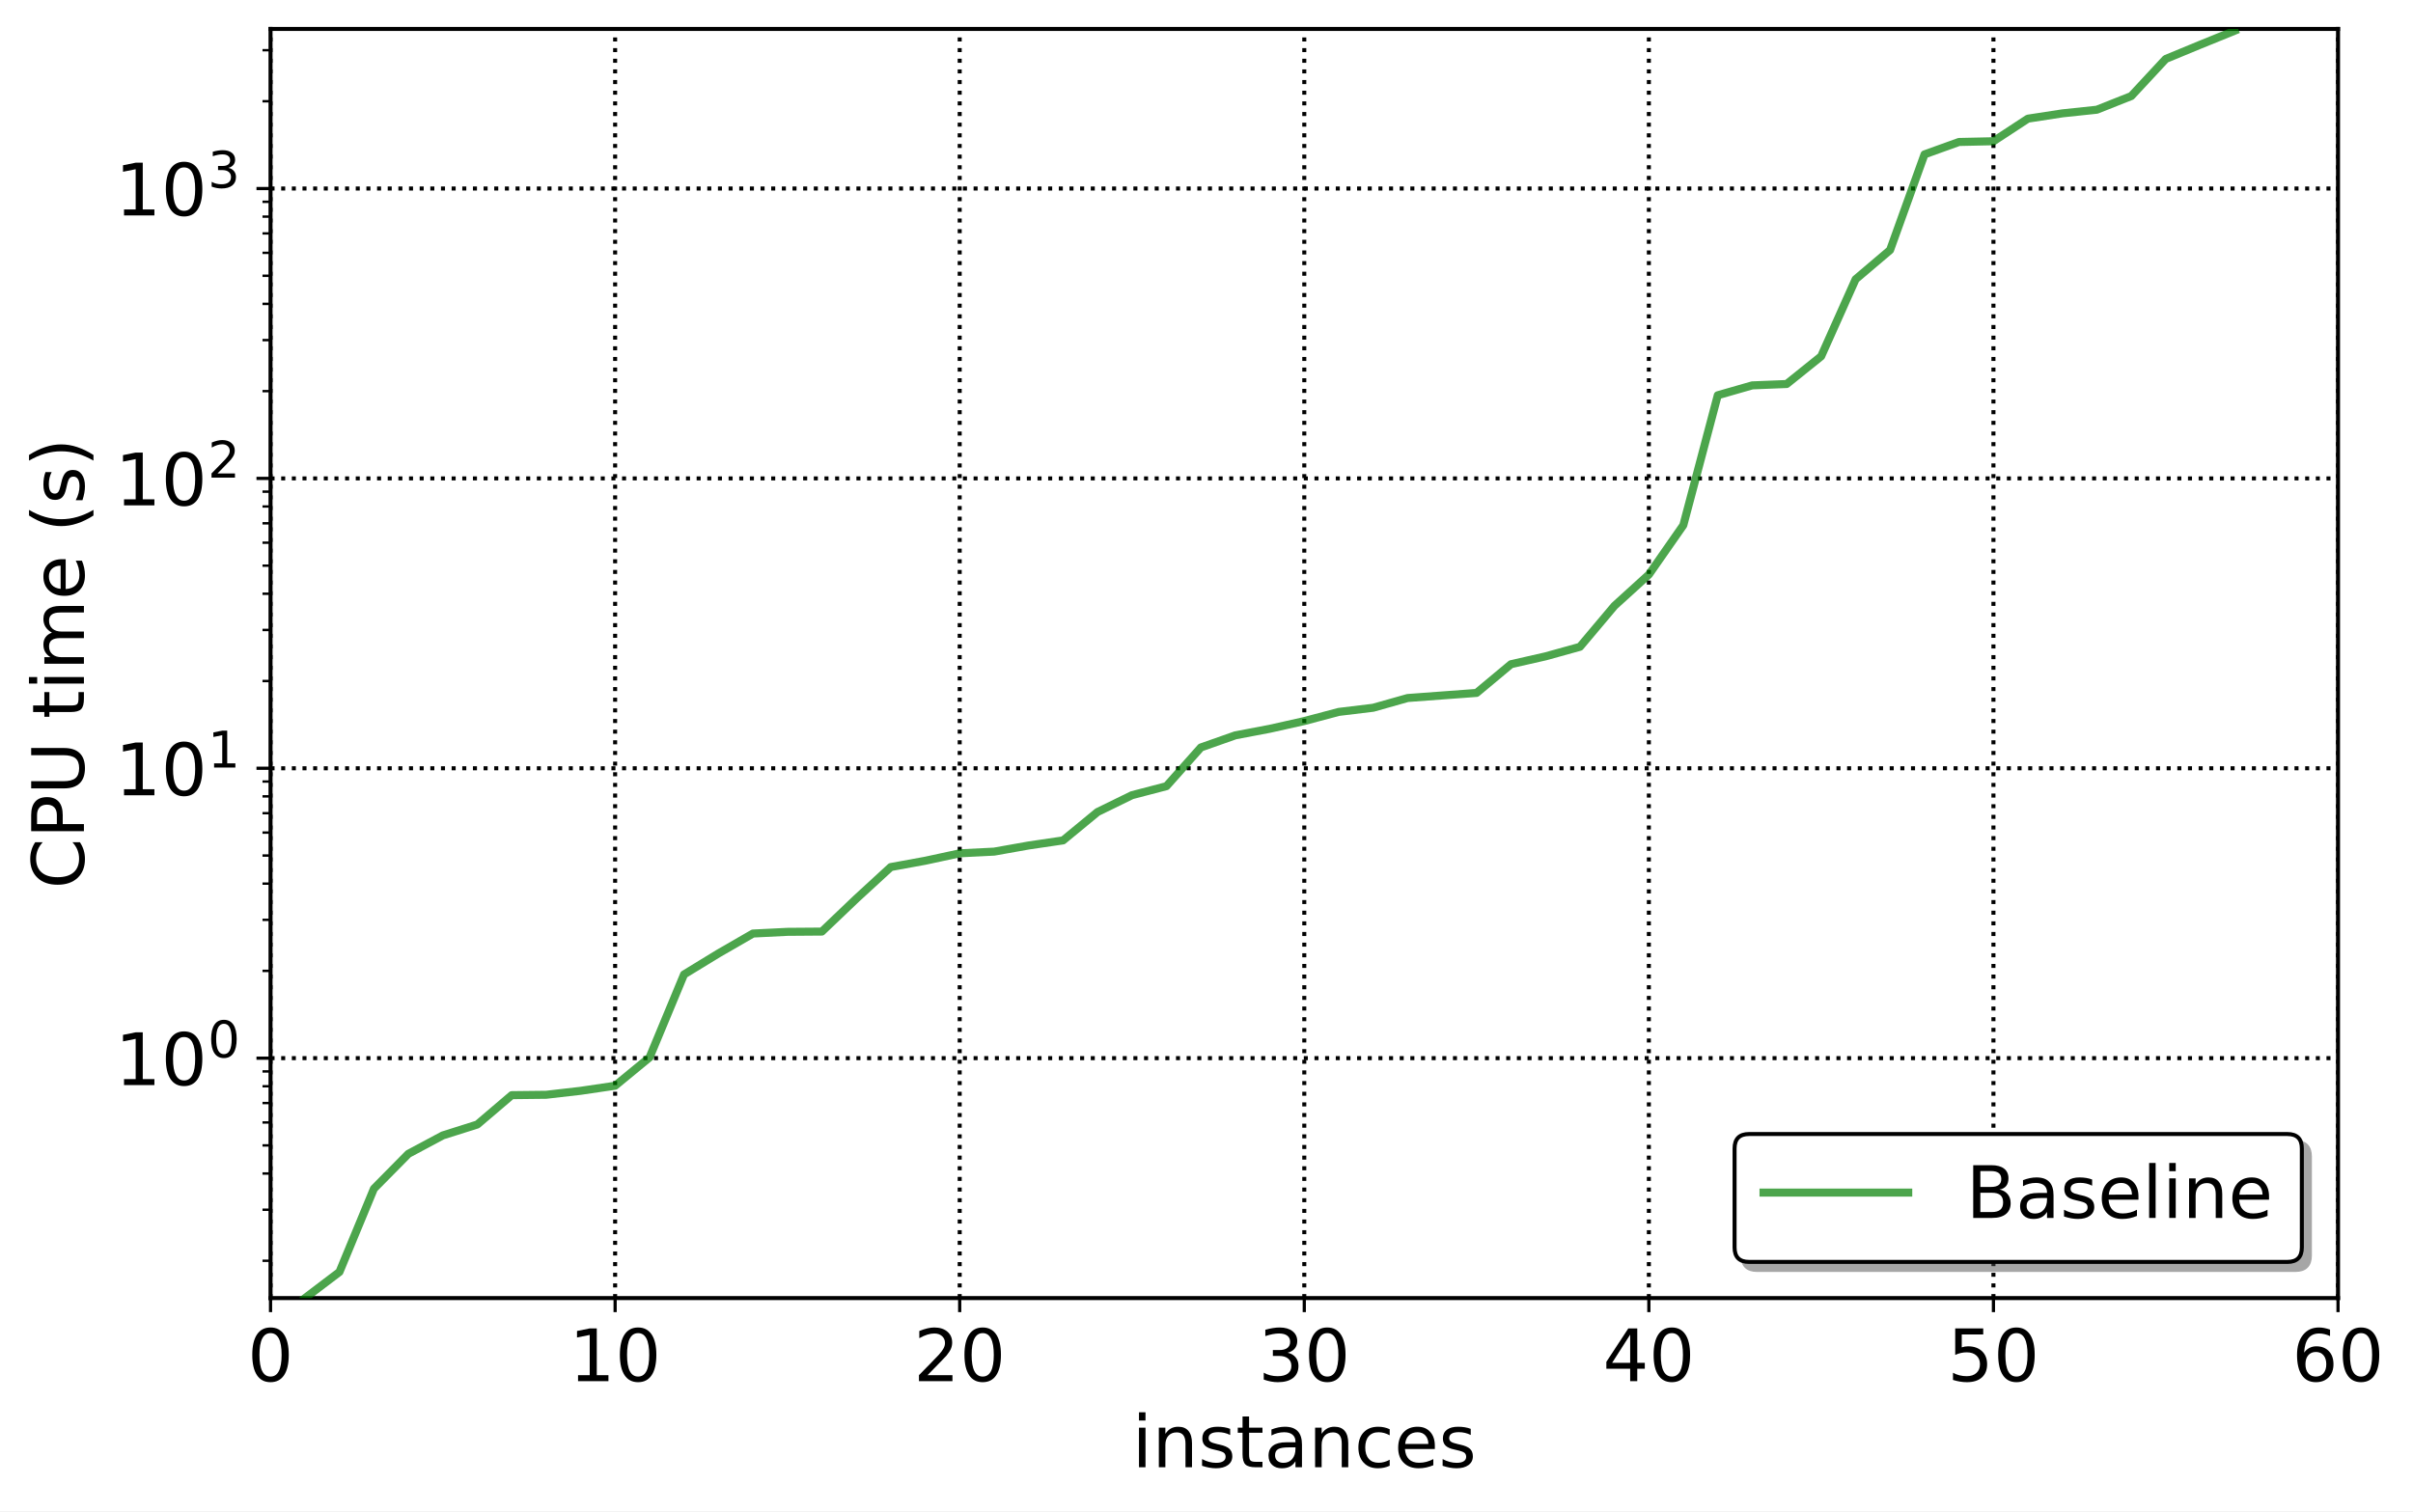
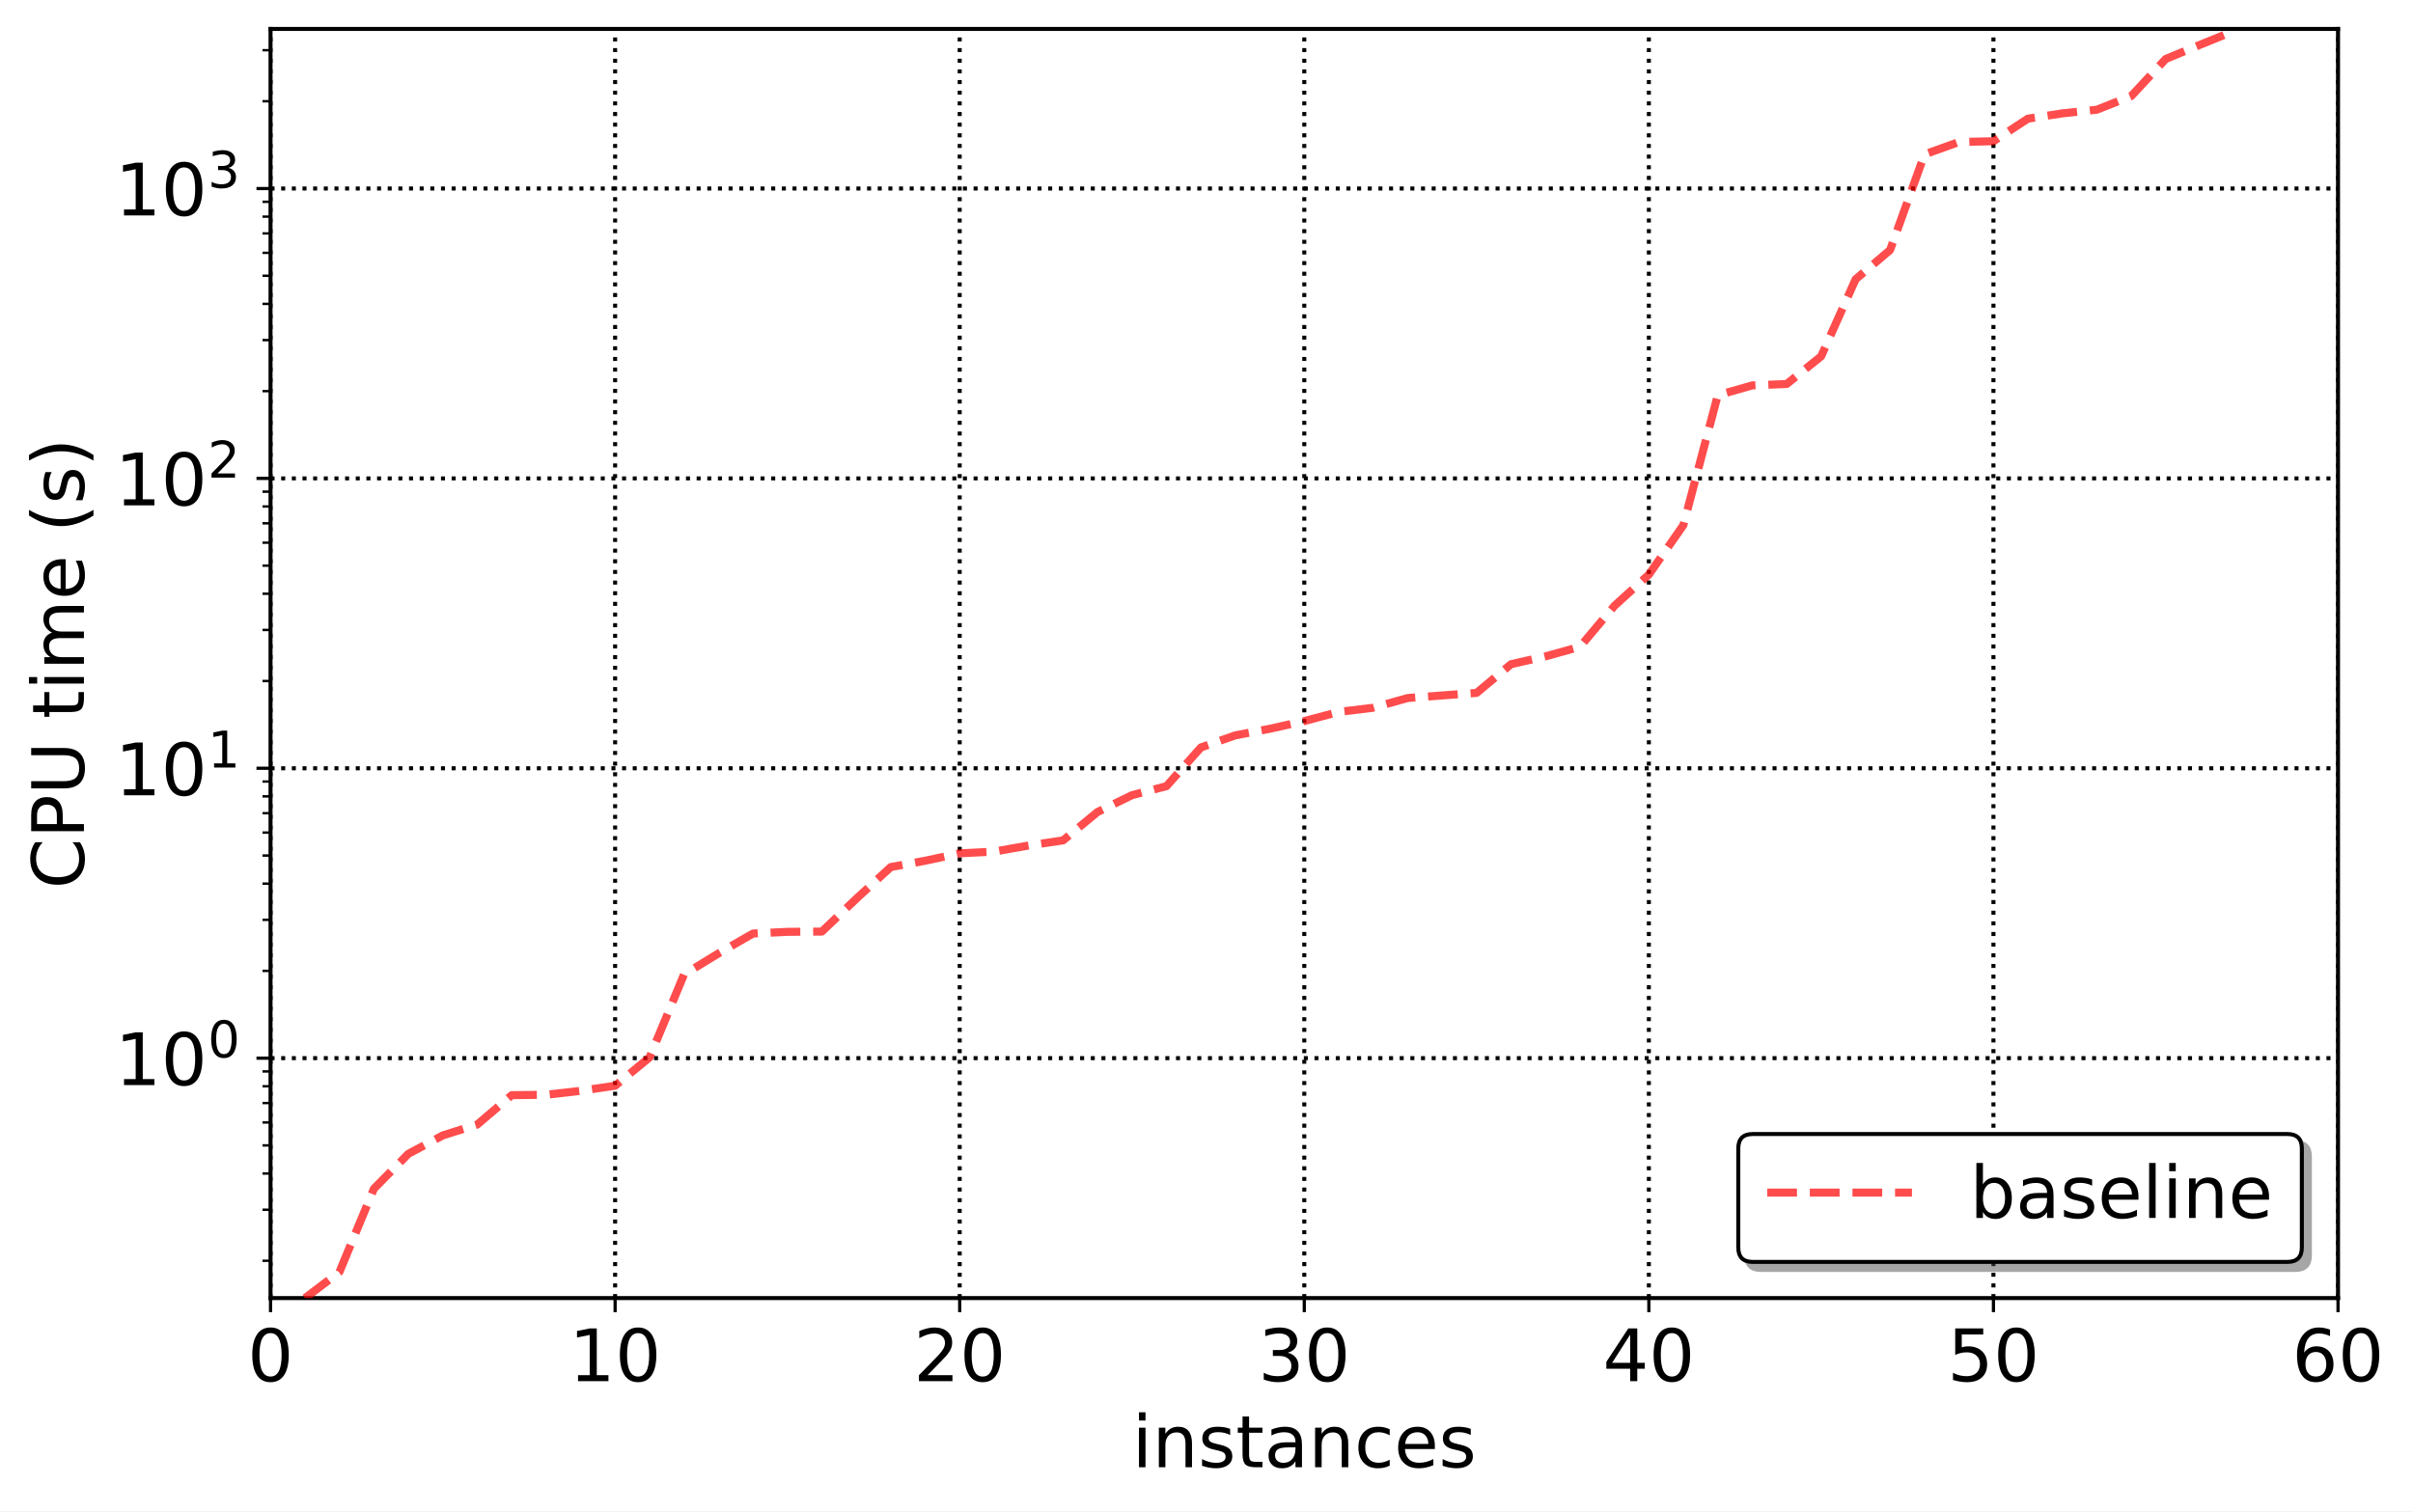
<svg xmlns="http://www.w3.org/2000/svg" xmlns:xlink="http://www.w3.org/1999/xlink" width="600.279pt" height="376.061pt" viewBox="0 0 600.279 376.061" version="1.1">
  <defs>
    <style type="text/css">*{stroke-linejoin: round; stroke-linecap: butt}</style>
  </defs>
  <g id="figure_1">
    <g id="patch_1">
      <path d="M -0 376.061  L 600.279 376.061  L 600.279 0  L -0 0  z " style="fill: #ffffff" />
    </g>
    <g id="axes_1">
      <g id="patch_2">
        <path d="M 67.301 323.02  L 581.627 323.02  L 581.627 7.2  L 67.301 7.2  z " style="fill: #ffffff" />
      </g>
      <g id="matplotlib.axis_1">
        <g id="xtick_1">
          <g id="line2d_1">
-             <path d="M 67.301 323.02  L 67.301 7.2  " clip-path="url(#pb1f04d3021)" style="fill: none; stroke-dasharray: 1,1.65; stroke-dashoffset: 0; stroke: #000000" />
+             <path d="M 67.301 323.02  L 67.301 7.2  " clip-path="url(#pbd2ef14e93)" style="fill: none; stroke-dasharray: 1,1.65; stroke-dashoffset: 0; stroke: #000000" />
          </g>
          <g id="line2d_2">
            <defs>
-               <path id="mdc063eb553" d="M 0 0  L 0 3.5  " style="stroke: #000000; stroke-width: 0.8" />
+               <path id="mcef641040b" d="M 0 0  L 0 3.5  " style="stroke: #000000; stroke-width: 0.8" />
            </defs>
            <g>
-               <use xlink:href="#mdc063eb553" x="67.301" y="323.02" style="stroke: #000000; stroke-width: 0.8" />
+               <use xlink:href="#mcef641040b" x="67.301" y="323.02" style="stroke: #000000; stroke-width: 0.8" />
            </g>
          </g>
          <g id="text_1">
            <g transform="translate(61.57438 343.6973) scale(0.18 -0.18)">
              <defs>
                <path id="DejaVuSans-30" d="M 2034 4250  Q 1547 4250 1301 3770  Q 1056 3291 1056 2328  Q 1056 1369 1301 889  Q 1547 409 2034 409  Q 2525 409 2770 889  Q 3016 1369 3016 2328  Q 3016 3291 2770 3770  Q 2525 4250 2034 4250  z M 2034 4750  Q 2819 4750 3233 4129  Q 3647 3509 3647 2328  Q 3647 1150 3233 529  Q 2819 -91 2034 -91  Q 1250 -91 836 529  Q 422 1150 422 2328  Q 422 3509 836 4129  Q 1250 4750 2034 4750  z " transform="scale(0.015625)" />
              </defs>
              <use xlink:href="#DejaVuSans-30" />
            </g>
          </g>
        </g>
        <g id="xtick_2">
          <g id="line2d_3">
-             <path d="M 153.022 323.02  L 153.022 7.2  " clip-path="url(#pb1f04d3021)" style="fill: none; stroke-dasharray: 1,1.65; stroke-dashoffset: 0; stroke: #000000" />
+             <path d="M 153.022 323.02  L 153.022 7.2  " clip-path="url(#pbd2ef14e93)" style="fill: none; stroke-dasharray: 1,1.65; stroke-dashoffset: 0; stroke: #000000" />
          </g>
          <g id="line2d_4">
            <g>
-               <use xlink:href="#mdc063eb553" x="153.022" y="323.02" style="stroke: #000000; stroke-width: 0.8" />
+               <use xlink:href="#mcef641040b" x="153.022" y="323.02" style="stroke: #000000; stroke-width: 0.8" />
            </g>
          </g>
          <g id="text_2">
            <g transform="translate(141.5691 343.6973) scale(0.18 -0.18)">
              <defs>
                <path id="DejaVuSans-31" d="M 794 531  L 1825 531  L 1825 4091  L 703 3866  L 703 4441  L 1819 4666  L 2450 4666  L 2450 531  L 3481 531  L 3481 0  L 794 0  L 794 531  z " transform="scale(0.015625)" />
              </defs>
              <use xlink:href="#DejaVuSans-31" />
              <use xlink:href="#DejaVuSans-30" x="63.623" />
            </g>
          </g>
        </g>
        <g id="xtick_3">
          <g id="line2d_5">
-             <path d="M 238.743 323.02  L 238.743 7.2  " clip-path="url(#pb1f04d3021)" style="fill: none; stroke-dasharray: 1,1.65; stroke-dashoffset: 0; stroke: #000000" />
+             <path d="M 238.743 323.02  L 238.743 7.2  " clip-path="url(#pbd2ef14e93)" style="fill: none; stroke-dasharray: 1,1.65; stroke-dashoffset: 0; stroke: #000000" />
          </g>
          <g id="line2d_6">
            <g>
-               <use xlink:href="#mdc063eb553" x="238.743" y="323.02" style="stroke: #000000; stroke-width: 0.8" />
+               <use xlink:href="#mcef641040b" x="238.743" y="323.02" style="stroke: #000000; stroke-width: 0.8" />
            </g>
          </g>
          <g id="text_3">
            <g transform="translate(227.2901 343.6973) scale(0.18 -0.18)">
              <defs>
                <path id="DejaVuSans-32" d="M 1228 531  L 3431 531  L 3431 0  L 469 0  L 469 531  Q 828 903 1448 1529  Q 2069 2156 2228 2338  Q 2531 2678 2651 2914  Q 2772 3150 2772 3378  Q 2772 3750 2511 3984  Q 2250 4219 1831 4219  Q 1534 4219 1204 4116  Q 875 4013 500 3803  L 500 4441  Q 881 4594 1212 4672  Q 1544 4750 1819 4750  Q 2544 4750 2975 4387  Q 3406 4025 3406 3419  Q 3406 3131 3298 2873  Q 3191 2616 2906 2266  Q 2828 2175 2409 1742  Q 1991 1309 1228 531  z " transform="scale(0.015625)" />
              </defs>
              <use xlink:href="#DejaVuSans-32" />
              <use xlink:href="#DejaVuSans-30" x="63.623" />
            </g>
          </g>
        </g>
        <g id="xtick_4">
          <g id="line2d_7">
-             <path d="M 324.464 323.02  L 324.464 7.2  " clip-path="url(#pb1f04d3021)" style="fill: none; stroke-dasharray: 1,1.65; stroke-dashoffset: 0; stroke: #000000" />
+             <path d="M 324.464 323.02  L 324.464 7.2  " clip-path="url(#pbd2ef14e93)" style="fill: none; stroke-dasharray: 1,1.65; stroke-dashoffset: 0; stroke: #000000" />
          </g>
          <g id="line2d_8">
            <g>
-               <use xlink:href="#mdc063eb553" x="324.464" y="323.02" style="stroke: #000000; stroke-width: 0.8" />
+               <use xlink:href="#mcef641040b" x="324.464" y="323.02" style="stroke: #000000; stroke-width: 0.8" />
            </g>
          </g>
          <g id="text_4">
            <g transform="translate(313.0111 343.6973) scale(0.18 -0.18)">
              <defs>
                <path id="DejaVuSans-33" d="M 2597 2516  Q 3050 2419 3304 2112  Q 3559 1806 3559 1356  Q 3559 666 3084 287  Q 2609 -91 1734 -91  Q 1441 -91 1130 -33  Q 819 25 488 141  L 488 750  Q 750 597 1062 519  Q 1375 441 1716 441  Q 2309 441 2620 675  Q 2931 909 2931 1356  Q 2931 1769 2642 2001  Q 2353 2234 1838 2234  L 1294 2234  L 1294 2753  L 1863 2753  Q 2328 2753 2575 2939  Q 2822 3125 2822 3475  Q 2822 3834 2567 4026  Q 2313 4219 1838 4219  Q 1578 4219 1281 4162  Q 984 4106 628 3988  L 628 4550  Q 988 4650 1302 4700  Q 1616 4750 1894 4750  Q 2613 4750 3031 4423  Q 3450 4097 3450 3541  Q 3450 3153 3228 2886  Q 3006 2619 2597 2516  z " transform="scale(0.015625)" />
              </defs>
              <use xlink:href="#DejaVuSans-33" />
              <use xlink:href="#DejaVuSans-30" x="63.623" />
            </g>
          </g>
        </g>
        <g id="xtick_5">
          <g id="line2d_9">
-             <path d="M 410.185 323.02  L 410.185 7.2  " clip-path="url(#pb1f04d3021)" style="fill: none; stroke-dasharray: 1,1.65; stroke-dashoffset: 0; stroke: #000000" />
+             <path d="M 410.185 323.02  L 410.185 7.2  " clip-path="url(#pbd2ef14e93)" style="fill: none; stroke-dasharray: 1,1.65; stroke-dashoffset: 0; stroke: #000000" />
          </g>
          <g id="line2d_10">
            <g>
-               <use xlink:href="#mdc063eb553" x="410.185" y="323.02" style="stroke: #000000; stroke-width: 0.8" />
+               <use xlink:href="#mcef641040b" x="410.185" y="323.02" style="stroke: #000000; stroke-width: 0.8" />
            </g>
          </g>
          <g id="text_5">
            <g transform="translate(398.7321 343.6973) scale(0.18 -0.18)">
              <defs>
                <path id="DejaVuSans-34" d="M 2419 4116  L 825 1625  L 2419 1625  L 2419 4116  z M 2253 4666  L 3047 4666  L 3047 1625  L 3713 1625  L 3713 1100  L 3047 1100  L 3047 0  L 2419 0  L 2419 1100  L 313 1100  L 313 1709  L 2253 4666  z " transform="scale(0.015625)" />
              </defs>
              <use xlink:href="#DejaVuSans-34" />
              <use xlink:href="#DejaVuSans-30" x="63.623" />
            </g>
          </g>
        </g>
        <g id="xtick_6">
          <g id="line2d_11">
-             <path d="M 495.906 323.02  L 495.906 7.2  " clip-path="url(#pb1f04d3021)" style="fill: none; stroke-dasharray: 1,1.65; stroke-dashoffset: 0; stroke: #000000" />
+             <path d="M 495.906 323.02  L 495.906 7.2  " clip-path="url(#pbd2ef14e93)" style="fill: none; stroke-dasharray: 1,1.65; stroke-dashoffset: 0; stroke: #000000" />
          </g>
          <g id="line2d_12">
            <g>
-               <use xlink:href="#mdc063eb553" x="495.906" y="323.02" style="stroke: #000000; stroke-width: 0.8" />
+               <use xlink:href="#mcef641040b" x="495.906" y="323.02" style="stroke: #000000; stroke-width: 0.8" />
            </g>
          </g>
          <g id="text_6">
            <g transform="translate(484.453 343.6973) scale(0.18 -0.18)">
              <defs>
                <path id="DejaVuSans-35" d="M 691 4666  L 3169 4666  L 3169 4134  L 1269 4134  L 1269 2991  Q 1406 3038 1543 3061  Q 1681 3084 1819 3084  Q 2600 3084 3056 2656  Q 3513 2228 3513 1497  Q 3513 744 3044 326  Q 2575 -91 1722 -91  Q 1428 -91 1123 -41  Q 819 9 494 109  L 494 744  Q 775 591 1075 516  Q 1375 441 1709 441  Q 2250 441 2565 725  Q 2881 1009 2881 1497  Q 2881 1984 2565 2268  Q 2250 2553 1709 2553  Q 1456 2553 1204 2497  Q 953 2441 691 2322  L 691 4666  z " transform="scale(0.015625)" />
              </defs>
              <use xlink:href="#DejaVuSans-35" />
              <use xlink:href="#DejaVuSans-30" x="63.623" />
            </g>
          </g>
        </g>
        <g id="xtick_7">
          <g id="line2d_13">
-             <path d="M 581.627 323.02  L 581.627 7.2  " clip-path="url(#pb1f04d3021)" style="fill: none; stroke-dasharray: 1,1.65; stroke-dashoffset: 0; stroke: #000000" />
+             <path d="M 581.627 323.02  L 581.627 7.2  " clip-path="url(#pbd2ef14e93)" style="fill: none; stroke-dasharray: 1,1.65; stroke-dashoffset: 0; stroke: #000000" />
          </g>
          <g id="line2d_14">
            <g>
-               <use xlink:href="#mdc063eb553" x="581.627" y="323.02" style="stroke: #000000; stroke-width: 0.8" />
+               <use xlink:href="#mcef641040b" x="581.627" y="323.02" style="stroke: #000000; stroke-width: 0.8" />
            </g>
          </g>
          <g id="text_7">
            <g transform="translate(570.174 343.6973) scale(0.18 -0.18)">
              <defs>
                <path id="DejaVuSans-36" d="M 2113 2584  Q 1688 2584 1439 2293  Q 1191 2003 1191 1497  Q 1191 994 1439 701  Q 1688 409 2113 409  Q 2538 409 2786 701  Q 3034 994 3034 1497  Q 3034 2003 2786 2293  Q 2538 2584 2113 2584  z M 3366 4563  L 3366 3988  Q 3128 4100 2886 4159  Q 2644 4219 2406 4219  Q 1781 4219 1451 3797  Q 1122 3375 1075 2522  Q 1259 2794 1537 2939  Q 1816 3084 2150 3084  Q 2853 3084 3261 2657  Q 3669 2231 3669 1497  Q 3669 778 3244 343  Q 2819 -91 2113 -91  Q 1303 -91 875 529  Q 447 1150 447 2328  Q 447 3434 972 4092  Q 1497 4750 2381 4750  Q 2619 4750 2861 4703  Q 3103 4656 3366 4563  z " transform="scale(0.015625)" />
              </defs>
              <use xlink:href="#DejaVuSans-36" />
              <use xlink:href="#DejaVuSans-30" x="63.623" />
            </g>
          </g>
        </g>
        <g id="text_8">
          <g transform="translate(281.6489 365.1179) scale(0.18 -0.18)">
            <defs>
              <path id="DejaVuSans-69" d="M 603 3500  L 1178 3500  L 1178 0  L 603 0  L 603 3500  z M 603 4863  L 1178 4863  L 1178 4134  L 603 4134  L 603 4863  z " transform="scale(0.015625)" />
              <path id="DejaVuSans-6e" d="M 3513 2113  L 3513 0  L 2938 0  L 2938 2094  Q 2938 2591 2744 2837  Q 2550 3084 2163 3084  Q 1697 3084 1428 2787  Q 1159 2491 1159 1978  L 1159 0  L 581 0  L 581 3500  L 1159 3500  L 1159 2956  Q 1366 3272 1645 3428  Q 1925 3584 2291 3584  Q 2894 3584 3203 3211  Q 3513 2838 3513 2113  z " transform="scale(0.015625)" />
              <path id="DejaVuSans-73" d="M 2834 3397  L 2834 2853  Q 2591 2978 2328 3040  Q 2066 3103 1784 3103  Q 1356 3103 1142 2972  Q 928 2841 928 2578  Q 928 2378 1081 2264  Q 1234 2150 1697 2047  L 1894 2003  Q 2506 1872 2764 1633  Q 3022 1394 3022 966  Q 3022 478 2636 193  Q 2250 -91 1575 -91  Q 1294 -91 989 -36  Q 684 19 347 128  L 347 722  Q 666 556 975 473  Q 1284 391 1588 391  Q 1994 391 2212 530  Q 2431 669 2431 922  Q 2431 1156 2273 1281  Q 2116 1406 1581 1522  L 1381 1569  Q 847 1681 609 1914  Q 372 2147 372 2553  Q 372 3047 722 3315  Q 1072 3584 1716 3584  Q 2034 3584 2315 3537  Q 2597 3491 2834 3397  z " transform="scale(0.015625)" />
              <path id="DejaVuSans-74" d="M 1172 4494  L 1172 3500  L 2356 3500  L 2356 3053  L 1172 3053  L 1172 1153  Q 1172 725 1289 603  Q 1406 481 1766 481  L 2356 481  L 2356 0  L 1766 0  Q 1100 0 847 248  Q 594 497 594 1153  L 594 3053  L 172 3053  L 172 3500  L 594 3500  L 594 4494  L 1172 4494  z " transform="scale(0.015625)" />
              <path id="DejaVuSans-61" d="M 2194 1759  Q 1497 1759 1228 1600  Q 959 1441 959 1056  Q 959 750 1161 570  Q 1363 391 1709 391  Q 2188 391 2477 730  Q 2766 1069 2766 1631  L 2766 1759  L 2194 1759  z M 3341 1997  L 3341 0  L 2766 0  L 2766 531  Q 2569 213 2275 61  Q 1981 -91 1556 -91  Q 1019 -91 701 211  Q 384 513 384 1019  Q 384 1609 779 1909  Q 1175 2209 1959 2209  L 2766 2209  L 2766 2266  Q 2766 2663 2505 2880  Q 2244 3097 1772 3097  Q 1472 3097 1187 3025  Q 903 2953 641 2809  L 641 3341  Q 956 3463 1253 3523  Q 1550 3584 1831 3584  Q 2591 3584 2966 3190  Q 3341 2797 3341 1997  z " transform="scale(0.015625)" />
              <path id="DejaVuSans-63" d="M 3122 3366  L 3122 2828  Q 2878 2963 2633 3030  Q 2388 3097 2138 3097  Q 1578 3097 1268 2742  Q 959 2388 959 1747  Q 959 1106 1268 751  Q 1578 397 2138 397  Q 2388 397 2633 464  Q 2878 531 3122 666  L 3122 134  Q 2881 22 2623 -34  Q 2366 -91 2075 -91  Q 1284 -91 818 406  Q 353 903 353 1747  Q 353 2603 823 3093  Q 1294 3584 2113 3584  Q 2378 3584 2631 3529  Q 2884 3475 3122 3366  z " transform="scale(0.015625)" />
              <path id="DejaVuSans-65" d="M 3597 1894  L 3597 1613  L 953 1613  Q 991 1019 1311 708  Q 1631 397 2203 397  Q 2534 397 2845 478  Q 3156 559 3463 722  L 3463 178  Q 3153 47 2828 -22  Q 2503 -91 2169 -91  Q 1331 -91 842 396  Q 353 884 353 1716  Q 353 2575 817 3079  Q 1281 3584 2069 3584  Q 2775 3584 3186 3129  Q 3597 2675 3597 1894  z M 3022 2063  Q 3016 2534 2758 2815  Q 2500 3097 2075 3097  Q 1594 3097 1305 2825  Q 1016 2553 972 2059  L 3022 2063  z " transform="scale(0.015625)" />
            </defs>
            <use xlink:href="#DejaVuSans-69" />
            <use xlink:href="#DejaVuSans-6e" x="27.783" />
            <use xlink:href="#DejaVuSans-73" x="91.162" />
            <use xlink:href="#DejaVuSans-74" x="143.262" />
            <use xlink:href="#DejaVuSans-61" x="182.471" />
            <use xlink:href="#DejaVuSans-6e" x="243.75" />
            <use xlink:href="#DejaVuSans-63" x="307.129" />
            <use xlink:href="#DejaVuSans-65" x="362.109" />
            <use xlink:href="#DejaVuSans-73" x="423.633" />
          </g>
        </g>
      </g>
      <g id="matplotlib.axis_2">
        <g id="ytick_1">
          <g id="line2d_15">
-             <path d="M 67.301 263.316  L 581.627 263.316  " clip-path="url(#pb1f04d3021)" style="fill: none; stroke-dasharray: 1,1.65; stroke-dashoffset: 0; stroke: #000000" />
+             <path d="M 67.301 263.316  L 581.627 263.316  " clip-path="url(#pbd2ef14e93)" style="fill: none; stroke-dasharray: 1,1.65; stroke-dashoffset: 0; stroke: #000000" />
          </g>
          <g id="line2d_16">
            <defs>
-               <path id="ma947587ea8" d="M 0 0  L -3.5 0  " style="stroke: #000000; stroke-width: 0.8" />
+               <path id="mdc2ebab722" d="M 0 0  L -3.5 0  " style="stroke: #000000; stroke-width: 0.8" />
            </defs>
            <g>
-               <use xlink:href="#ma947587ea8" x="67.301" y="263.316" style="stroke: #000000; stroke-width: 0.8" />
+               <use xlink:href="#mdc2ebab722" x="67.301" y="263.316" style="stroke: #000000; stroke-width: 0.8" />
            </g>
          </g>
          <g id="text_9">
            <g transform="translate(28.62063 270.1546) scale(0.18 -0.18)">
              <use xlink:href="#DejaVuSans-31" transform="translate(0 0.765625)" />
              <use xlink:href="#DejaVuSans-30" transform="translate(63.62305 0.765625)" />
              <use xlink:href="#DejaVuSans-30" transform="translate(128.2031 39.04688) scale(0.7)" />
            </g>
          </g>
        </g>
        <g id="ytick_2">
          <g id="line2d_17">
-             <path d="M 67.301 191.181  L 581.627 191.181  " clip-path="url(#pb1f04d3021)" style="fill: none; stroke-dasharray: 1,1.65; stroke-dashoffset: 0; stroke: #000000" />
+             <path d="M 67.301 191.181  L 581.627 191.181  " clip-path="url(#pbd2ef14e93)" style="fill: none; stroke-dasharray: 1,1.65; stroke-dashoffset: 0; stroke: #000000" />
          </g>
          <g id="line2d_18">
            <g>
-               <use xlink:href="#ma947587ea8" x="67.301" y="191.181" style="stroke: #000000; stroke-width: 0.8" />
+               <use xlink:href="#mdc2ebab722" x="67.301" y="191.181" style="stroke: #000000; stroke-width: 0.8" />
            </g>
          </g>
          <g id="text_10">
            <g transform="translate(28.62063 198.0199) scale(0.18 -0.18)">
              <use xlink:href="#DejaVuSans-31" transform="translate(0 0.684375)" />
              <use xlink:href="#DejaVuSans-30" transform="translate(63.62305 0.684375)" />
              <use xlink:href="#DejaVuSans-31" transform="translate(128.2031 38.96563) scale(0.7)" />
            </g>
          </g>
        </g>
        <g id="ytick_3">
          <g id="line2d_19">
-             <path d="M 67.301 119.047  L 581.627 119.047  " clip-path="url(#pb1f04d3021)" style="fill: none; stroke-dasharray: 1,1.65; stroke-dashoffset: 0; stroke: #000000" />
+             <path d="M 67.301 119.047  L 581.627 119.047  " clip-path="url(#pbd2ef14e93)" style="fill: none; stroke-dasharray: 1,1.65; stroke-dashoffset: 0; stroke: #000000" />
          </g>
          <g id="line2d_20">
            <g>
-               <use xlink:href="#ma947587ea8" x="67.301" y="119.047" style="stroke: #000000; stroke-width: 0.8" />
+               <use xlink:href="#mdc2ebab722" x="67.301" y="119.047" style="stroke: #000000; stroke-width: 0.8" />
            </g>
          </g>
          <g id="text_11">
            <g transform="translate(28.62063 125.8853) scale(0.18 -0.18)">
              <use xlink:href="#DejaVuSans-31" transform="translate(0 0.765625)" />
              <use xlink:href="#DejaVuSans-30" transform="translate(63.62305 0.765625)" />
              <use xlink:href="#DejaVuSans-32" transform="translate(128.2031 39.04688) scale(0.7)" />
            </g>
          </g>
        </g>
        <g id="ytick_4">
          <g id="line2d_21">
-             <path d="M 67.301 46.912  L 581.627 46.912  " clip-path="url(#pb1f04d3021)" style="fill: none; stroke-dasharray: 1,1.65; stroke-dashoffset: 0; stroke: #000000" />
+             <path d="M 67.301 46.912  L 581.627 46.912  " clip-path="url(#pbd2ef14e93)" style="fill: none; stroke-dasharray: 1,1.65; stroke-dashoffset: 0; stroke: #000000" />
          </g>
          <g id="line2d_22">
            <g>
-               <use xlink:href="#ma947587ea8" x="67.301" y="46.912" style="stroke: #000000; stroke-width: 0.8" />
+               <use xlink:href="#mdc2ebab722" x="67.301" y="46.912" style="stroke: #000000; stroke-width: 0.8" />
            </g>
          </g>
          <g id="text_12">
            <g transform="translate(28.62063 53.75066) scale(0.18 -0.18)">
              <use xlink:href="#DejaVuSans-31" transform="translate(0 0.765625)" />
              <use xlink:href="#DejaVuSans-30" transform="translate(63.62305 0.765625)" />
              <use xlink:href="#DejaVuSans-33" transform="translate(128.2031 39.04688) scale(0.7)" />
            </g>
          </g>
        </g>
        <g id="ytick_5">
          <g id="line2d_23">
            <defs>
-               <path id="mb457ae9f71" d="M 0 0  L -2 0  " style="stroke: #000000; stroke-width: 0.6" />
+               <path id="m29ace7db62" d="M 0 0  L -2 0  " style="stroke: #000000; stroke-width: 0.6" />
            </defs>
            <g>
-               <use xlink:href="#mb457ae9f71" x="67.301" y="313.736" style="stroke: #000000; stroke-width: 0.6" />
+               <use xlink:href="#m29ace7db62" x="67.301" y="313.736" style="stroke: #000000; stroke-width: 0.6" />
            </g>
          </g>
        </g>
        <g id="ytick_6">
          <g id="line2d_24">
            <g>
-               <use xlink:href="#mb457ae9f71" x="67.301" y="301.034" style="stroke: #000000; stroke-width: 0.6" />
+               <use xlink:href="#m29ace7db62" x="67.301" y="301.034" style="stroke: #000000; stroke-width: 0.6" />
            </g>
          </g>
        </g>
        <g id="ytick_7">
          <g id="line2d_25">
            <g>
-               <use xlink:href="#mb457ae9f71" x="67.301" y="292.021" style="stroke: #000000; stroke-width: 0.6" />
+               <use xlink:href="#m29ace7db62" x="67.301" y="292.021" style="stroke: #000000; stroke-width: 0.6" />
            </g>
          </g>
        </g>
        <g id="ytick_8">
          <g id="line2d_26">
            <g>
-               <use xlink:href="#mb457ae9f71" x="67.301" y="285.031" style="stroke: #000000; stroke-width: 0.6" />
+               <use xlink:href="#m29ace7db62" x="67.301" y="285.031" style="stroke: #000000; stroke-width: 0.6" />
            </g>
          </g>
        </g>
        <g id="ytick_9">
          <g id="line2d_27">
            <g>
-               <use xlink:href="#mb457ae9f71" x="67.301" y="279.319" style="stroke: #000000; stroke-width: 0.6" />
+               <use xlink:href="#m29ace7db62" x="67.301" y="279.319" style="stroke: #000000; stroke-width: 0.6" />
            </g>
          </g>
        </g>
        <g id="ytick_10">
          <g id="line2d_28">
            <g>
-               <use xlink:href="#mb457ae9f71" x="67.301" y="274.49" style="stroke: #000000; stroke-width: 0.6" />
+               <use xlink:href="#m29ace7db62" x="67.301" y="274.49" style="stroke: #000000; stroke-width: 0.6" />
            </g>
          </g>
        </g>
        <g id="ytick_11">
          <g id="line2d_29">
            <g>
-               <use xlink:href="#mb457ae9f71" x="67.301" y="270.307" style="stroke: #000000; stroke-width: 0.6" />
+               <use xlink:href="#m29ace7db62" x="67.301" y="270.307" style="stroke: #000000; stroke-width: 0.6" />
            </g>
          </g>
        </g>
        <g id="ytick_12">
          <g id="line2d_30">
            <g>
-               <use xlink:href="#mb457ae9f71" x="67.301" y="266.617" style="stroke: #000000; stroke-width: 0.6" />
+               <use xlink:href="#m29ace7db62" x="67.301" y="266.617" style="stroke: #000000; stroke-width: 0.6" />
            </g>
          </g>
        </g>
        <g id="ytick_13">
          <g id="line2d_31">
            <g>
-               <use xlink:href="#mb457ae9f71" x="67.301" y="241.601" style="stroke: #000000; stroke-width: 0.6" />
+               <use xlink:href="#m29ace7db62" x="67.301" y="241.601" style="stroke: #000000; stroke-width: 0.6" />
            </g>
          </g>
        </g>
        <g id="ytick_14">
          <g id="line2d_32">
            <g>
-               <use xlink:href="#mb457ae9f71" x="67.301" y="228.899" style="stroke: #000000; stroke-width: 0.6" />
+               <use xlink:href="#m29ace7db62" x="67.301" y="228.899" style="stroke: #000000; stroke-width: 0.6" />
            </g>
          </g>
        </g>
        <g id="ytick_15">
          <g id="line2d_33">
            <g>
-               <use xlink:href="#mb457ae9f71" x="67.301" y="219.887" style="stroke: #000000; stroke-width: 0.6" />
+               <use xlink:href="#m29ace7db62" x="67.301" y="219.887" style="stroke: #000000; stroke-width: 0.6" />
            </g>
          </g>
        </g>
        <g id="ytick_16">
          <g id="line2d_34">
            <g>
-               <use xlink:href="#mb457ae9f71" x="67.301" y="212.896" style="stroke: #000000; stroke-width: 0.6" />
+               <use xlink:href="#m29ace7db62" x="67.301" y="212.896" style="stroke: #000000; stroke-width: 0.6" />
            </g>
          </g>
        </g>
        <g id="ytick_17">
          <g id="line2d_35">
            <g>
-               <use xlink:href="#mb457ae9f71" x="67.301" y="207.184" style="stroke: #000000; stroke-width: 0.6" />
+               <use xlink:href="#m29ace7db62" x="67.301" y="207.184" style="stroke: #000000; stroke-width: 0.6" />
            </g>
          </g>
        </g>
        <g id="ytick_18">
          <g id="line2d_36">
            <g>
-               <use xlink:href="#mb457ae9f71" x="67.301" y="202.355" style="stroke: #000000; stroke-width: 0.6" />
+               <use xlink:href="#m29ace7db62" x="67.301" y="202.355" style="stroke: #000000; stroke-width: 0.6" />
            </g>
          </g>
        </g>
        <g id="ytick_19">
          <g id="line2d_37">
            <g>
-               <use xlink:href="#mb457ae9f71" x="67.301" y="198.172" style="stroke: #000000; stroke-width: 0.6" />
+               <use xlink:href="#m29ace7db62" x="67.301" y="198.172" style="stroke: #000000; stroke-width: 0.6" />
            </g>
          </g>
        </g>
        <g id="ytick_20">
          <g id="line2d_38">
            <g>
-               <use xlink:href="#mb457ae9f71" x="67.301" y="194.482" style="stroke: #000000; stroke-width: 0.6" />
+               <use xlink:href="#m29ace7db62" x="67.301" y="194.482" style="stroke: #000000; stroke-width: 0.6" />
            </g>
          </g>
        </g>
        <g id="ytick_21">
          <g id="line2d_39">
            <g>
-               <use xlink:href="#mb457ae9f71" x="67.301" y="169.467" style="stroke: #000000; stroke-width: 0.6" />
+               <use xlink:href="#m29ace7db62" x="67.301" y="169.467" style="stroke: #000000; stroke-width: 0.6" />
            </g>
          </g>
        </g>
        <g id="ytick_22">
          <g id="line2d_40">
            <g>
-               <use xlink:href="#mb457ae9f71" x="67.301" y="156.764" style="stroke: #000000; stroke-width: 0.6" />
+               <use xlink:href="#m29ace7db62" x="67.301" y="156.764" style="stroke: #000000; stroke-width: 0.6" />
            </g>
          </g>
        </g>
        <g id="ytick_23">
          <g id="line2d_41">
            <g>
-               <use xlink:href="#mb457ae9f71" x="67.301" y="147.752" style="stroke: #000000; stroke-width: 0.6" />
+               <use xlink:href="#m29ace7db62" x="67.301" y="147.752" style="stroke: #000000; stroke-width: 0.6" />
            </g>
          </g>
        </g>
        <g id="ytick_24">
          <g id="line2d_42">
            <g>
-               <use xlink:href="#mb457ae9f71" x="67.301" y="140.761" style="stroke: #000000; stroke-width: 0.6" />
+               <use xlink:href="#m29ace7db62" x="67.301" y="140.761" style="stroke: #000000; stroke-width: 0.6" />
            </g>
          </g>
        </g>
        <g id="ytick_25">
          <g id="line2d_43">
            <g>
-               <use xlink:href="#mb457ae9f71" x="67.301" y="135.05" style="stroke: #000000; stroke-width: 0.6" />
+               <use xlink:href="#m29ace7db62" x="67.301" y="135.05" style="stroke: #000000; stroke-width: 0.6" />
            </g>
          </g>
        </g>
        <g id="ytick_26">
          <g id="line2d_44">
            <g>
-               <use xlink:href="#mb457ae9f71" x="67.301" y="130.22" style="stroke: #000000; stroke-width: 0.6" />
+               <use xlink:href="#m29ace7db62" x="67.301" y="130.22" style="stroke: #000000; stroke-width: 0.6" />
            </g>
          </g>
        </g>
        <g id="ytick_27">
          <g id="line2d_45">
            <g>
-               <use xlink:href="#mb457ae9f71" x="67.301" y="126.037" style="stroke: #000000; stroke-width: 0.6" />
+               <use xlink:href="#m29ace7db62" x="67.301" y="126.037" style="stroke: #000000; stroke-width: 0.6" />
            </g>
          </g>
        </g>
        <g id="ytick_28">
          <g id="line2d_46">
            <g>
-               <use xlink:href="#mb457ae9f71" x="67.301" y="122.347" style="stroke: #000000; stroke-width: 0.6" />
+               <use xlink:href="#m29ace7db62" x="67.301" y="122.347" style="stroke: #000000; stroke-width: 0.6" />
            </g>
          </g>
        </g>
        <g id="ytick_29">
          <g id="line2d_47">
            <g>
-               <use xlink:href="#mb457ae9f71" x="67.301" y="97.332" style="stroke: #000000; stroke-width: 0.6" />
+               <use xlink:href="#m29ace7db62" x="67.301" y="97.332" style="stroke: #000000; stroke-width: 0.6" />
            </g>
          </g>
        </g>
        <g id="ytick_30">
          <g id="line2d_48">
            <g>
-               <use xlink:href="#mb457ae9f71" x="67.301" y="84.63" style="stroke: #000000; stroke-width: 0.6" />
+               <use xlink:href="#m29ace7db62" x="67.301" y="84.63" style="stroke: #000000; stroke-width: 0.6" />
            </g>
          </g>
        </g>
        <g id="ytick_31">
          <g id="line2d_49">
            <g>
-               <use xlink:href="#mb457ae9f71" x="67.301" y="75.617" style="stroke: #000000; stroke-width: 0.6" />
+               <use xlink:href="#m29ace7db62" x="67.301" y="75.617" style="stroke: #000000; stroke-width: 0.6" />
            </g>
          </g>
        </g>
        <g id="ytick_32">
          <g id="line2d_50">
            <g>
-               <use xlink:href="#mb457ae9f71" x="67.301" y="68.627" style="stroke: #000000; stroke-width: 0.6" />
+               <use xlink:href="#m29ace7db62" x="67.301" y="68.627" style="stroke: #000000; stroke-width: 0.6" />
            </g>
          </g>
        </g>
        <g id="ytick_33">
          <g id="line2d_51">
            <g>
-               <use xlink:href="#mb457ae9f71" x="67.301" y="62.915" style="stroke: #000000; stroke-width: 0.6" />
+               <use xlink:href="#m29ace7db62" x="67.301" y="62.915" style="stroke: #000000; stroke-width: 0.6" />
            </g>
          </g>
        </g>
        <g id="ytick_34">
          <g id="line2d_52">
            <g>
-               <use xlink:href="#mb457ae9f71" x="67.301" y="58.086" style="stroke: #000000; stroke-width: 0.6" />
+               <use xlink:href="#m29ace7db62" x="67.301" y="58.086" style="stroke: #000000; stroke-width: 0.6" />
            </g>
          </g>
        </g>
        <g id="ytick_35">
          <g id="line2d_53">
            <g>
-               <use xlink:href="#mb457ae9f71" x="67.301" y="53.903" style="stroke: #000000; stroke-width: 0.6" />
+               <use xlink:href="#m29ace7db62" x="67.301" y="53.903" style="stroke: #000000; stroke-width: 0.6" />
            </g>
          </g>
        </g>
        <g id="ytick_36">
          <g id="line2d_54">
            <g>
-               <use xlink:href="#mb457ae9f71" x="67.301" y="50.213" style="stroke: #000000; stroke-width: 0.6" />
+               <use xlink:href="#m29ace7db62" x="67.301" y="50.213" style="stroke: #000000; stroke-width: 0.6" />
            </g>
          </g>
        </g>
        <g id="ytick_37">
          <g id="line2d_55">
            <g>
-               <use xlink:href="#mb457ae9f71" x="67.301" y="25.197" style="stroke: #000000; stroke-width: 0.6" />
+               <use xlink:href="#m29ace7db62" x="67.301" y="25.197" style="stroke: #000000; stroke-width: 0.6" />
            </g>
          </g>
        </g>
        <g id="ytick_38">
          <g id="line2d_56">
            <g>
-               <use xlink:href="#mb457ae9f71" x="67.301" y="12.495" style="stroke: #000000; stroke-width: 0.6" />
+               <use xlink:href="#m29ace7db62" x="67.301" y="12.495" style="stroke: #000000; stroke-width: 0.6" />
            </g>
          </g>
        </g>
        <g id="text_13">
          <g transform="translate(20.87719 221.173) rotate(-90) scale(0.18 -0.18)">
            <defs>
              <path id="DejaVuSans-43" d="M 4122 4306  L 4122 3641  Q 3803 3938 3442 4084  Q 3081 4231 2675 4231  Q 1875 4231 1450 3742  Q 1025 3253 1025 2328  Q 1025 1406 1450 917  Q 1875 428 2675 428  Q 3081 428 3442 575  Q 3803 722 4122 1019  L 4122 359  Q 3791 134 3420 21  Q 3050 -91 2638 -91  Q 1578 -91 968 557  Q 359 1206 359 2328  Q 359 3453 968 4101  Q 1578 4750 2638 4750  Q 3056 4750 3426 4639  Q 3797 4528 4122 4306  z " transform="scale(0.015625)" />
              <path id="DejaVuSans-50" d="M 1259 4147  L 1259 2394  L 2053 2394  Q 2494 2394 2734 2622  Q 2975 2850 2975 3272  Q 2975 3691 2734 3919  Q 2494 4147 2053 4147  L 1259 4147  z M 628 4666  L 2053 4666  Q 2838 4666 3239 4311  Q 3641 3956 3641 3272  Q 3641 2581 3239 2228  Q 2838 1875 2053 1875  L 1259 1875  L 1259 0  L 628 0  L 628 4666  z " transform="scale(0.015625)" />
              <path id="DejaVuSans-55" d="M 556 4666  L 1191 4666  L 1191 1831  Q 1191 1081 1462 751  Q 1734 422 2344 422  Q 2950 422 3222 751  Q 3494 1081 3494 1831  L 3494 4666  L 4128 4666  L 4128 1753  Q 4128 841 3676 375  Q 3225 -91 2344 -91  Q 1459 -91 1007 375  Q 556 841 556 1753  L 556 4666  z " transform="scale(0.015625)" />
              <path id="DejaVuSans-20" transform="scale(0.015625)" />
              <path id="DejaVuSans-6d" d="M 3328 2828  Q 3544 3216 3844 3400  Q 4144 3584 4550 3584  Q 5097 3584 5394 3201  Q 5691 2819 5691 2113  L 5691 0  L 5113 0  L 5113 2094  Q 5113 2597 4934 2840  Q 4756 3084 4391 3084  Q 3944 3084 3684 2787  Q 3425 2491 3425 1978  L 3425 0  L 2847 0  L 2847 2094  Q 2847 2600 2669 2842  Q 2491 3084 2119 3084  Q 1678 3084 1418 2786  Q 1159 2488 1159 1978  L 1159 0  L 581 0  L 581 3500  L 1159 3500  L 1159 2956  Q 1356 3278 1631 3431  Q 1906 3584 2284 3584  Q 2666 3584 2933 3390  Q 3200 3197 3328 2828  z " transform="scale(0.015625)" />
              <path id="DejaVuSans-28" d="M 1984 4856  Q 1566 4138 1362 3434  Q 1159 2731 1159 2009  Q 1159 1288 1364 580  Q 1569 -128 1984 -844  L 1484 -844  Q 1016 -109 783 600  Q 550 1309 550 2009  Q 550 2706 781 3412  Q 1013 4119 1484 4856  L 1984 4856  z " transform="scale(0.015625)" />
              <path id="DejaVuSans-29" d="M 513 4856  L 1013 4856  Q 1481 4119 1714 3412  Q 1947 2706 1947 2009  Q 1947 1309 1714 600  Q 1481 -109 1013 -844  L 513 -844  Q 928 -128 1133 580  Q 1338 1288 1338 2009  Q 1338 2731 1133 3434  Q 928 4138 513 4856  z " transform="scale(0.015625)" />
            </defs>
            <use xlink:href="#DejaVuSans-43" />
            <use xlink:href="#DejaVuSans-50" x="69.824" />
            <use xlink:href="#DejaVuSans-55" x="130.127" />
            <use xlink:href="#DejaVuSans-20" x="203.32" />
            <use xlink:href="#DejaVuSans-74" x="235.107" />
            <use xlink:href="#DejaVuSans-69" x="274.316" />
            <use xlink:href="#DejaVuSans-6d" x="302.1" />
            <use xlink:href="#DejaVuSans-65" x="399.512" />
            <use xlink:href="#DejaVuSans-20" x="461.035" />
            <use xlink:href="#DejaVuSans-28" x="492.822" />
            <use xlink:href="#DejaVuSans-73" x="531.836" />
            <use xlink:href="#DejaVuSans-29" x="583.936" />
          </g>
        </g>
      </g>
      <g id="patch_3">
        <path d="M 67.301 323.02  L 67.301 7.2  " style="fill: none; stroke: #000000; stroke-linejoin: miter; stroke-linecap: square" />
      </g>
      <g id="patch_4">
        <path d="M 581.627 323.02  L 581.627 7.2  " style="fill: none; stroke: #000000; stroke-linejoin: miter; stroke-linecap: square" />
      </g>
      <g id="patch_5">
        <path d="M 67.301 323.02  L 581.627 323.02  " style="fill: none; stroke: #000000; stroke-linejoin: miter; stroke-linecap: square" />
      </g>
      <g id="patch_6">
        <path d="M 67.301 7.2  L 581.627 7.2  " style="fill: none; stroke: #000000; stroke-linejoin: miter; stroke-linecap: square" />
      </g>
      <g id="line2d_57">
-         <path d="M 75.873 323.02  L 84.445 316.522  L 93.017 295.803  L 101.589 287.121  L 110.161 282.541  L 118.733 279.831  L 127.305 272.526  L 135.877 272.43  L 144.45 271.445  L 153.022 270.179  L 161.594 263.131  L 170.166 242.488  L 178.738 237.252  L 187.31 232.307  L 195.882 231.884  L 204.454 231.819  L 213.026 223.64  L 221.598 215.762  L 230.17 214.194  L 238.743 212.344  L 247.315 211.921  L 255.887 210.397  L 264.459 209.129  L 273.031 202.064  L 281.603 197.876  L 290.175 195.637  L 298.747 186.001  L 307.319 182.984  L 315.891 181.354  L 324.464 179.43  L 333.036 177.157  L 341.608 176.119  L 350.18 173.697  L 358.752 173.062  L 367.324 172.429  L 375.896 165.281  L 384.468 163.334  L 393.04 160.956  L 401.612 150.775  L 410.185 142.98  L 418.757 130.692  L 427.329 98.356  L 435.901 95.899  L 444.473 95.558  L 453.045 88.669  L 461.617 69.496  L 470.189 62.225  L 478.761 38.414  L 487.333 35.33  L 495.906 35.145  L 504.478 29.528  L 513.05 28.21  L 521.622 27.304  L 530.194 23.903  L 538.766 14.672  L 547.338 11.129  L 555.91 7.644  " clip-path="url(#pb1f04d3021)" style="fill: none; stroke: #008000; stroke-opacity: 0.7; stroke-width: 2; stroke-linecap: square" />
+         <path d="M 75.873 323.02  L 84.445 316.522  L 93.017 295.803  L 101.589 287.121  L 110.161 282.541  L 118.733 279.831  L 127.305 272.526  L 135.877 272.43  L 144.45 271.445  L 153.022 270.179  L 161.594 263.131  L 170.166 242.488  L 178.738 237.252  L 187.31 232.307  L 195.882 231.884  L 204.454 231.819  L 213.026 223.64  L 221.598 215.762  L 230.17 214.194  L 238.743 212.344  L 247.315 211.921  L 255.887 210.397  L 264.459 209.129  L 273.031 202.064  L 281.603 197.876  L 290.175 195.637  L 298.747 186.001  L 307.319 182.984  L 315.891 181.354  L 324.464 179.43  L 333.036 177.157  L 341.608 176.119  L 350.18 173.697  L 358.752 173.062  L 367.324 172.429  L 375.896 165.281  L 384.468 163.334  L 393.04 160.956  L 401.612 150.775  L 410.185 142.98  L 418.757 130.692  L 427.329 98.356  L 435.901 95.899  L 444.473 95.558  L 453.045 88.669  L 461.617 69.496  L 470.189 62.225  L 478.761 38.414  L 487.333 35.33  L 495.906 35.145  L 504.478 29.528  L 513.05 28.21  L 521.622 27.304  L 530.194 23.903  L 538.766 14.672  L 547.338 11.129  L 555.91 7.644  " clip-path="url(#pbd2ef14e93)" style="fill: none; stroke-dasharray: 7.4,3.2; stroke-dashoffset: 0; stroke: #ff0000; stroke-opacity: 0.7; stroke-width: 2" />
      </g>
      <g id="legend_1">
        <g id="patch_7">
-           <path d="M 437.109 316.02  L 571.027 316.02  Q 574.627 316.02 574.627 312.42  L 574.627 287.799  Q 574.627 284.199 571.027 284.199  L 437.109 284.199  Q 433.509 284.199 433.509 287.799  L 433.509 312.42  Q 433.509 316.02 437.109 316.02  z " style="fill: #4d4d4d; opacity: 0.5; stroke: #4d4d4d; stroke-linejoin: miter" />
+           <path d="M 438.032 316.02  L 571.027 316.02  Q 574.627 316.02 574.627 312.42  L 574.627 287.799  Q 574.627 284.199 571.027 284.199  L 438.032 284.199  Q 434.432 284.199 434.432 287.799  L 434.432 312.42  Q 434.432 316.02 438.032 316.02  z " style="fill: #4d4d4d; opacity: 0.5; stroke: #4d4d4d; stroke-linejoin: miter" />
        </g>
        <g id="patch_8">
-           <path d="M 435.109 314.02  L 569.027 314.02  Q 572.627 314.02 572.627 310.42  L 572.627 285.799  Q 572.627 282.199 569.027 282.199  L 435.109 282.199  Q 431.509 282.199 431.509 285.799  L 431.509 310.42  Q 431.509 314.02 435.109 314.02  z " style="fill: #ffffff; stroke: #000000; stroke-linejoin: miter" />
+           <path d="M 436.032 314.02  L 569.027 314.02  Q 572.627 314.02 572.627 310.42  L 572.627 285.799  Q 572.627 282.199 569.027 282.199  L 436.032 282.199  Q 432.432 282.199 432.432 285.799  L 432.432 310.42  Q 432.432 314.02 436.032 314.02  z " style="fill: #ffffff; stroke: #000000; stroke-linejoin: miter" />
        </g>
        <g id="line2d_58">
-           <path d="M 438.709 296.777  L 456.709 296.777  L 474.709 296.777  " style="fill: none; stroke: #008000; stroke-opacity: 0.7; stroke-width: 2; stroke-linecap: square" />
+           <path d="M 439.632 296.777  L 457.632 296.777  L 475.632 296.777  " style="fill: none; stroke-dasharray: 7.4,3.2; stroke-dashoffset: 0; stroke: #ff0000; stroke-opacity: 0.7; stroke-width: 2" />
        </g>
        <g id="text_14">
-           <g transform="translate(489.1093 303.0767) scale(0.18 -0.18)">
+           <g transform="translate(490.0318 303.0767) scale(0.18 -0.18)">
            <defs>
-               <path id="DejaVuSans-42" d="M 1259 2228  L 1259 519  L 2272 519  Q 2781 519 3026 730  Q 3272 941 3272 1375  Q 3272 1813 3026 2020  Q 2781 2228 2272 2228  L 1259 2228  z M 1259 4147  L 1259 2741  L 2194 2741  Q 2656 2741 2882 2914  Q 3109 3088 3109 3444  Q 3109 3797 2882 3972  Q 2656 4147 2194 4147  L 1259 4147  z M 628 4666  L 2241 4666  Q 2963 4666 3353 4366  Q 3744 4066 3744 3513  Q 3744 3084 3544 2831  Q 3344 2578 2956 2516  Q 3422 2416 3680 2098  Q 3938 1781 3938 1306  Q 3938 681 3513 340  Q 3088 0 2303 0  L 628 0  L 628 4666  z " transform="scale(0.015625)" />
+               <path id="DejaVuSans-62" d="M 3116 1747  Q 3116 2381 2855 2742  Q 2594 3103 2138 3103  Q 1681 3103 1420 2742  Q 1159 2381 1159 1747  Q 1159 1113 1420 752  Q 1681 391 2138 391  Q 2594 391 2855 752  Q 3116 1113 3116 1747  z M 1159 2969  Q 1341 3281 1617 3432  Q 1894 3584 2278 3584  Q 2916 3584 3314 3078  Q 3713 2572 3713 1747  Q 3713 922 3314 415  Q 2916 -91 2278 -91  Q 1894 -91 1617 61  Q 1341 213 1159 525  L 1159 0  L 581 0  L 581 4863  L 1159 4863  L 1159 2969  z " transform="scale(0.015625)" />
              <path id="DejaVuSans-6c" d="M 603 4863  L 1178 4863  L 1178 0  L 603 0  L 603 4863  z " transform="scale(0.015625)" />
            </defs>
-             <use xlink:href="#DejaVuSans-42" />
-             <use xlink:href="#DejaVuSans-61" x="68.604" />
-             <use xlink:href="#DejaVuSans-73" x="129.883" />
-             <use xlink:href="#DejaVuSans-65" x="181.982" />
-             <use xlink:href="#DejaVuSans-6c" x="243.506" />
-             <use xlink:href="#DejaVuSans-69" x="271.289" />
-             <use xlink:href="#DejaVuSans-6e" x="299.072" />
-             <use xlink:href="#DejaVuSans-65" x="362.451" />
+             <use xlink:href="#DejaVuSans-62" />
+             <use xlink:href="#DejaVuSans-61" x="63.477" />
+             <use xlink:href="#DejaVuSans-73" x="124.756" />
+             <use xlink:href="#DejaVuSans-65" x="176.855" />
+             <use xlink:href="#DejaVuSans-6c" x="238.379" />
+             <use xlink:href="#DejaVuSans-69" x="266.162" />
+             <use xlink:href="#DejaVuSans-6e" x="293.945" />
+             <use xlink:href="#DejaVuSans-65" x="357.324" />
          </g>
        </g>
      </g>
    </g>
  </g>
  <defs>
-     <clipPath id="pb1f04d3021">
+     <clipPath id="pbd2ef14e93">
      <rect x="67.301" y="7.2" width="514.326" height="315.82" />
    </clipPath>
  </defs>
</svg>
